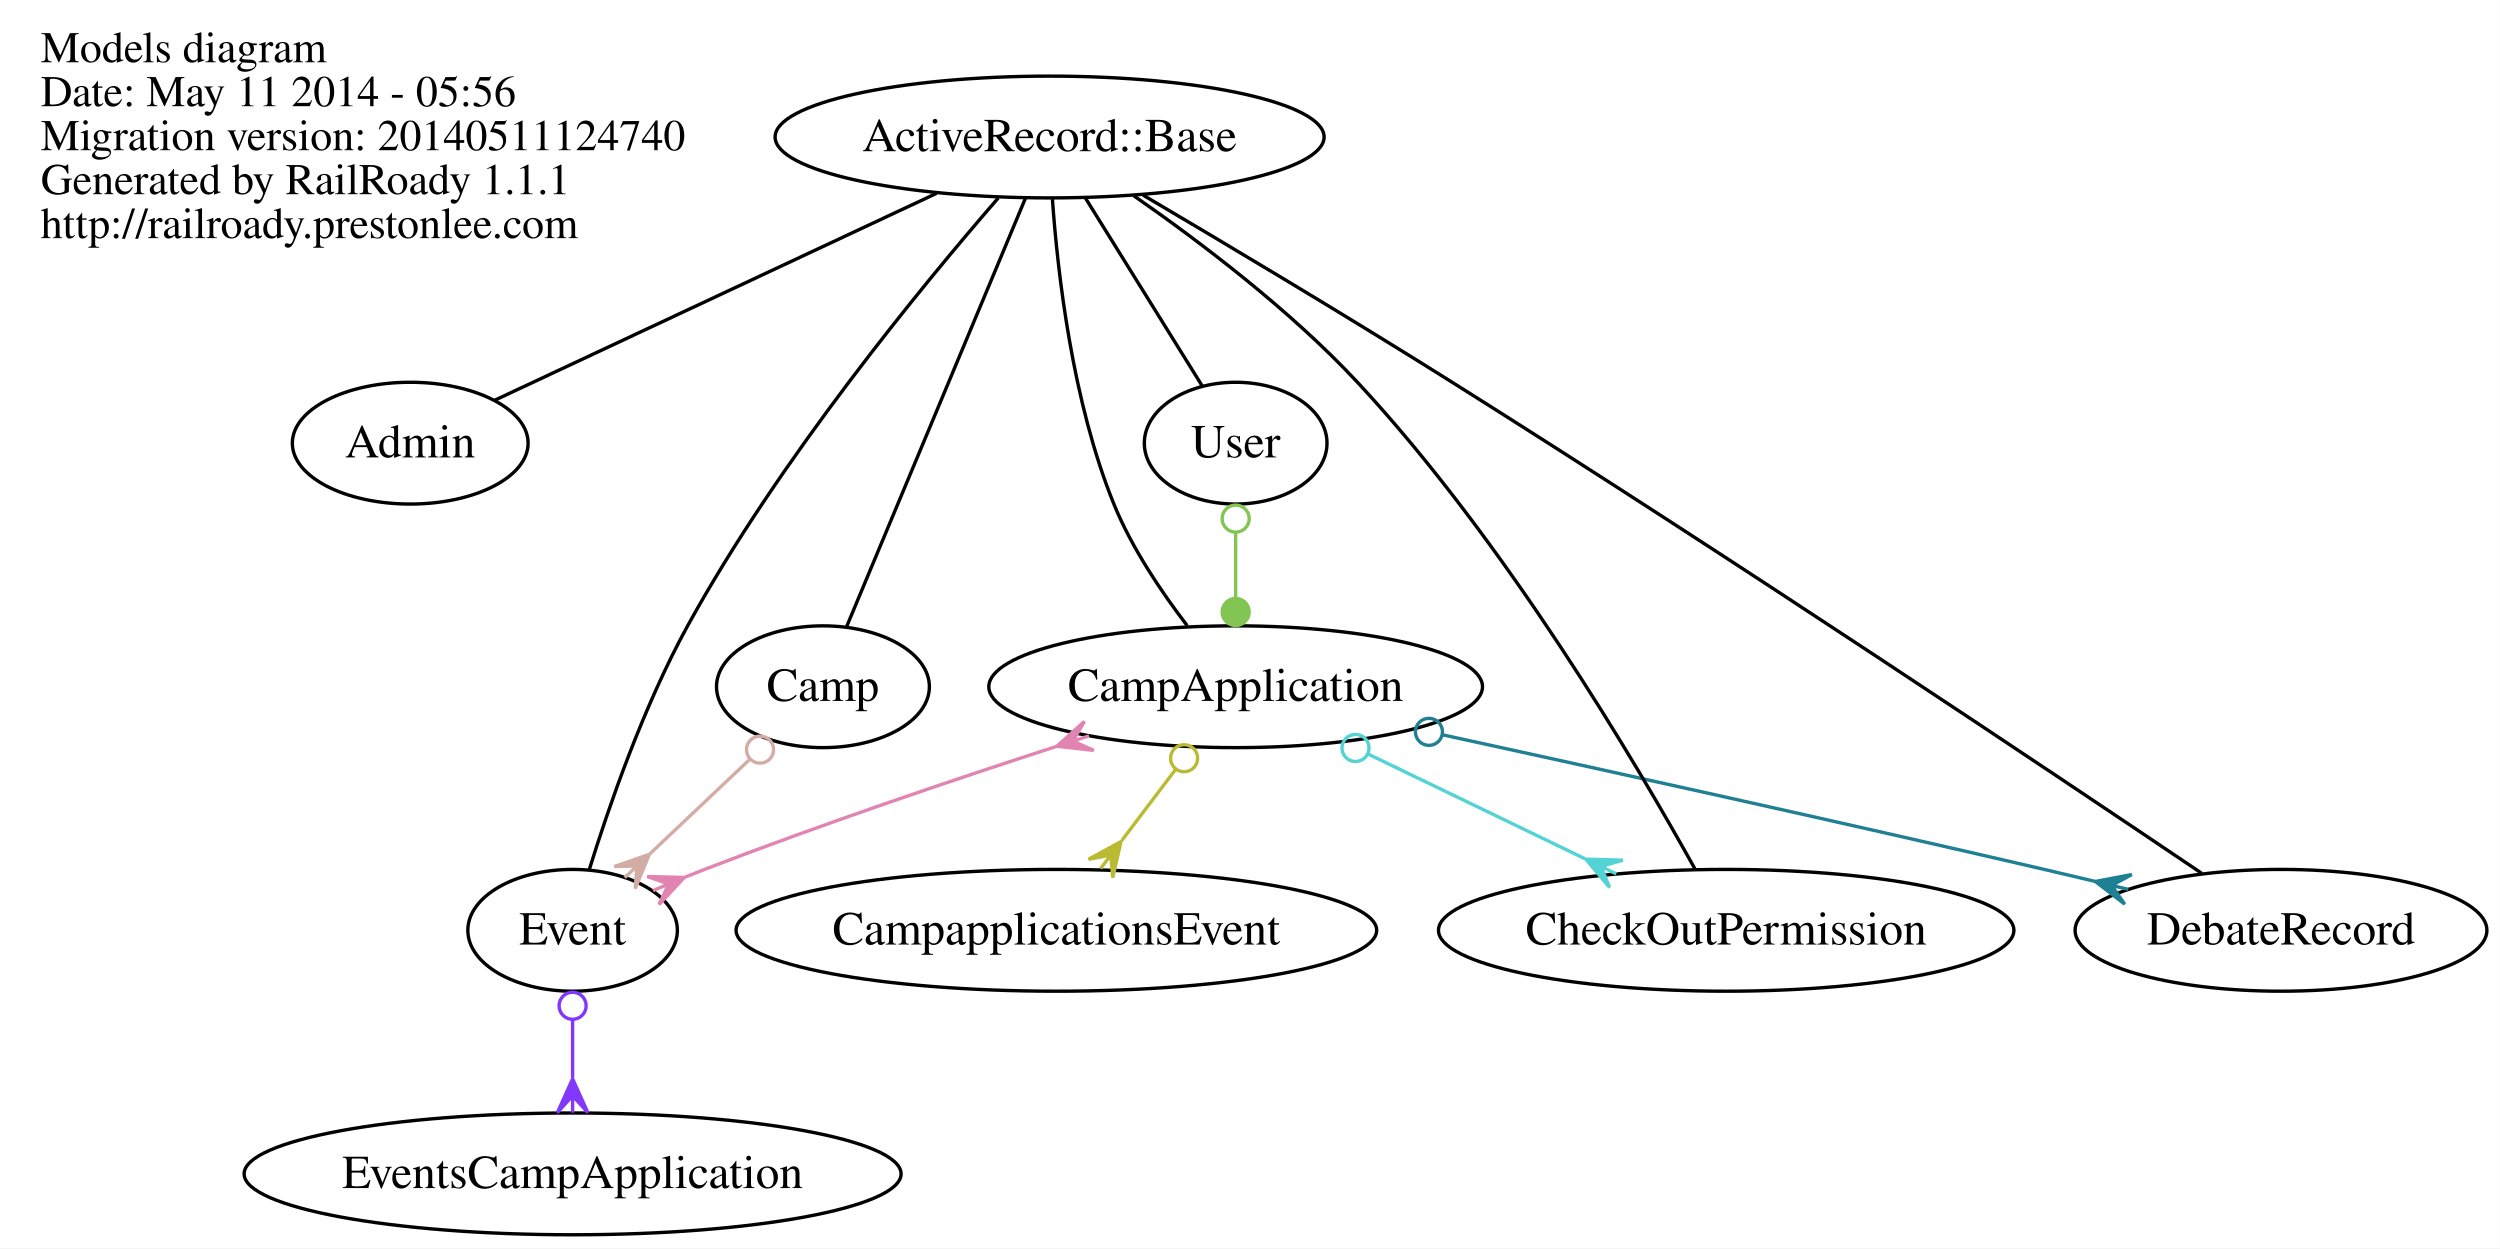
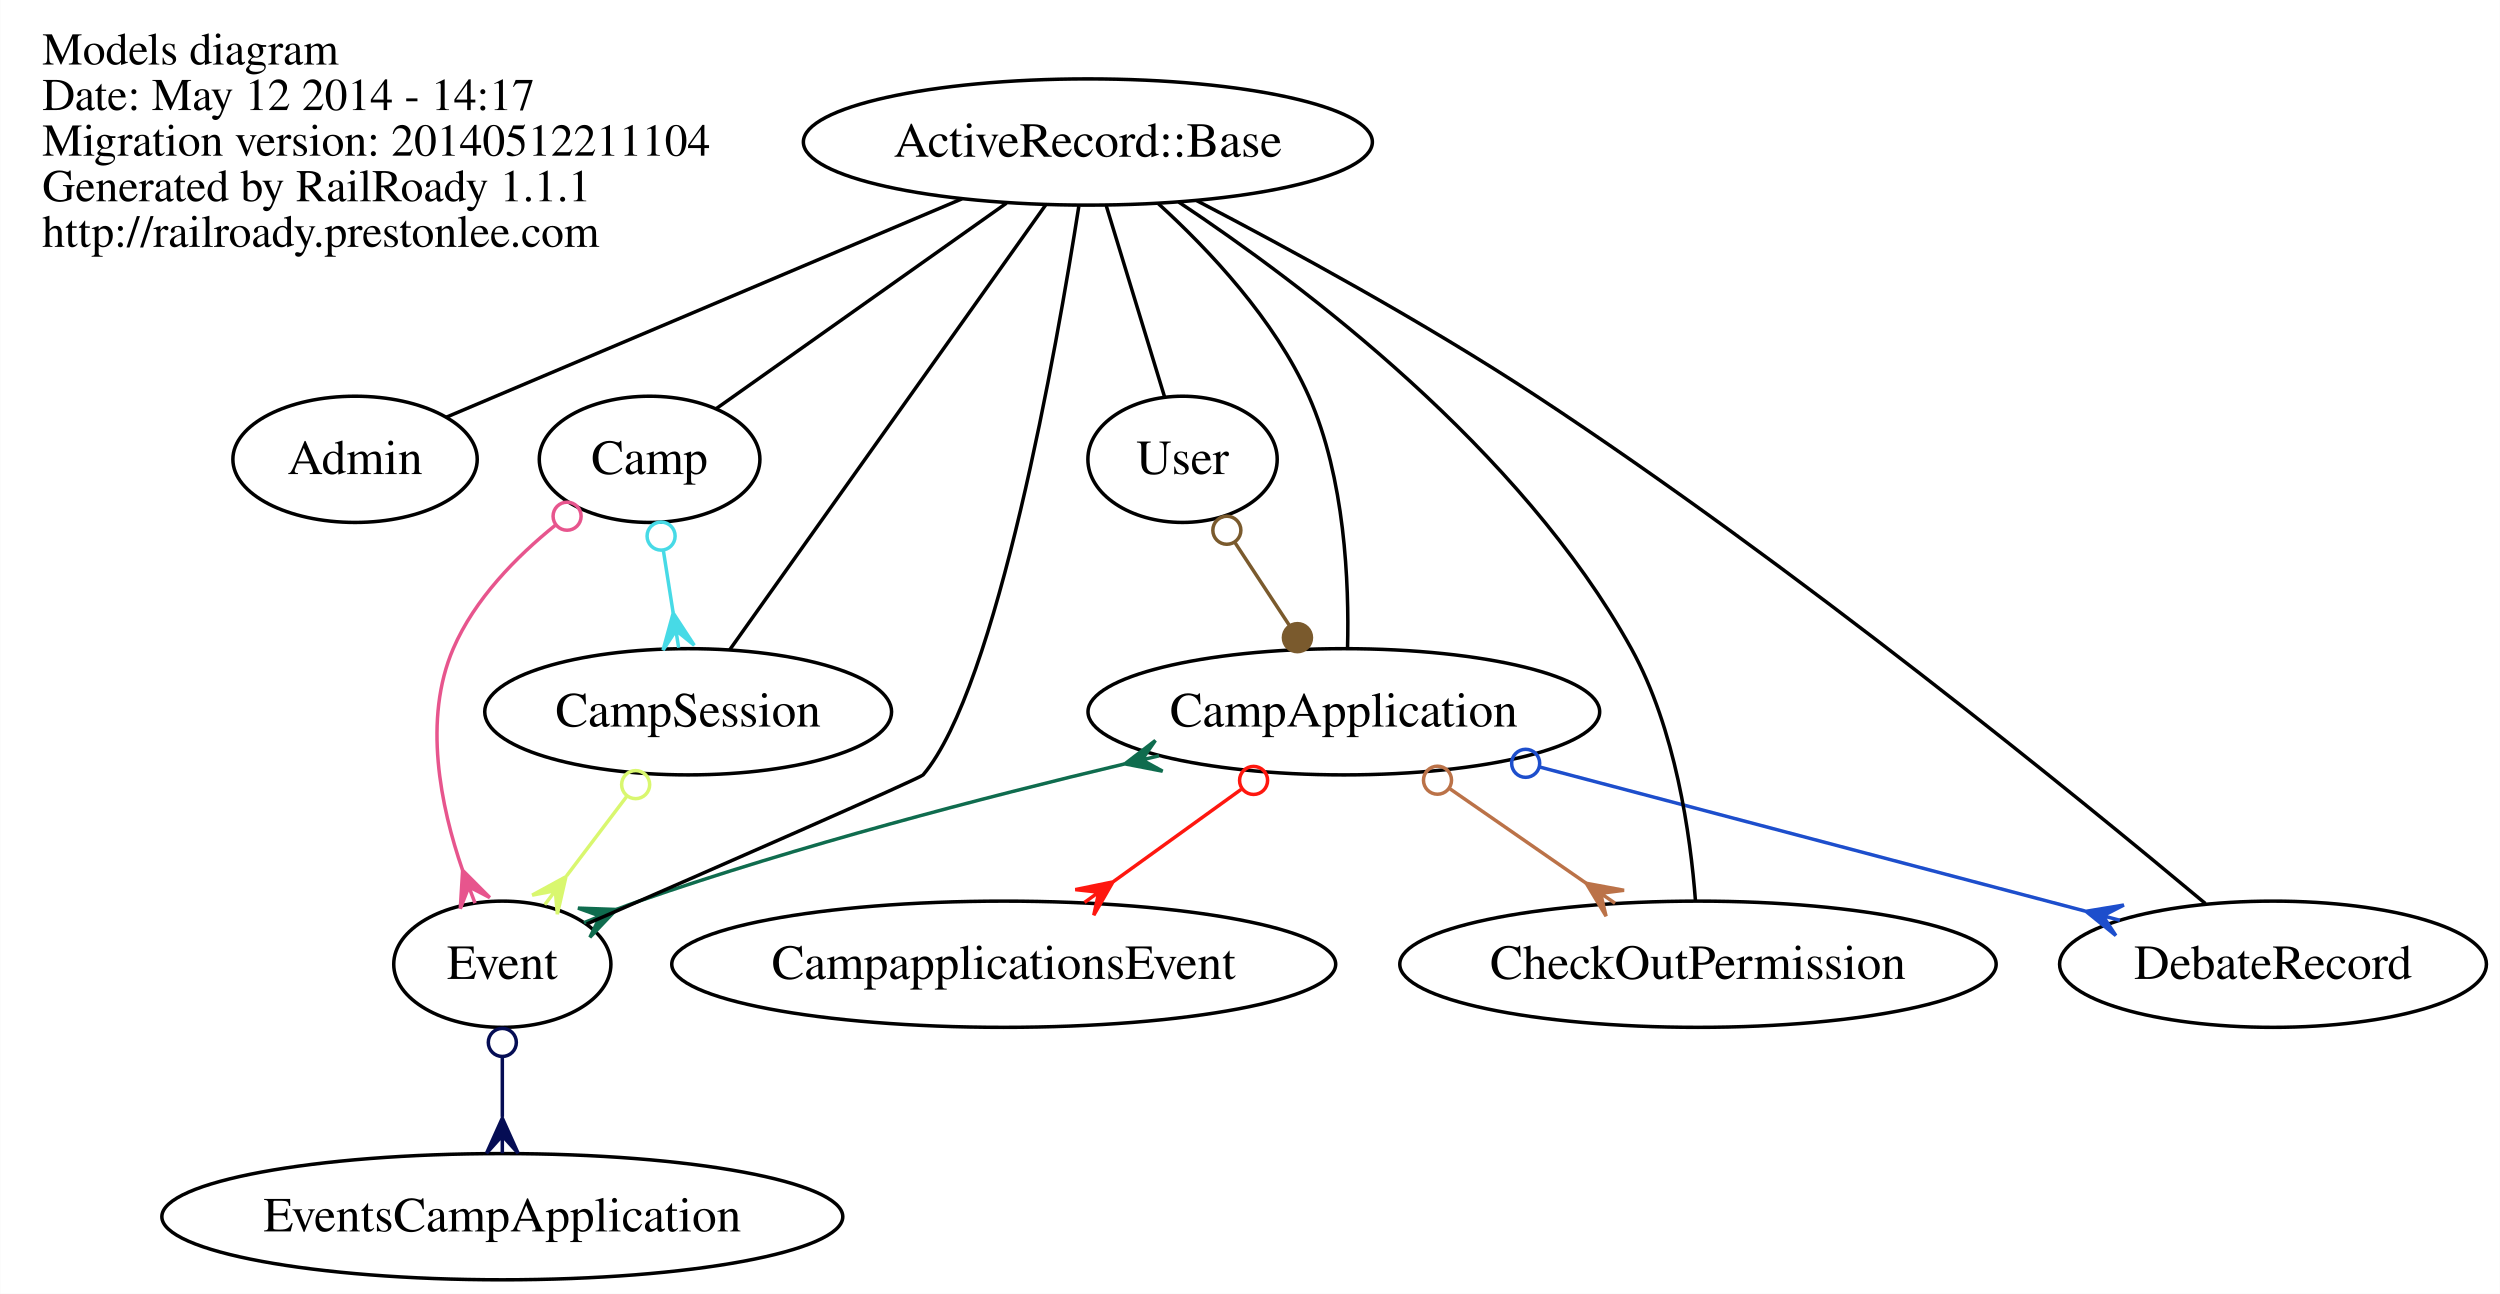
- <svg xmlns="http://www.w3.org/2000/svg" width="739pt" height="369pt" viewBox="0.00 0.00 738.90 369.00">
+ <svg xmlns="http://www.w3.org/2000/svg" width="713pt" height="369pt" viewBox="0.00 0.00 712.90 369.00">
  <g id="graph0" class="graph" transform="scale(1 1) rotate(0) translate(4 365)">
-     <polygon fill="white" stroke="none" points="-4,4 -4,-365 734.896,-365 734.896,4 -4,4" />
+     <polygon fill="white" stroke="none" points="-4,4 -4,-365 708.896,-365 708.896,4 -4,4" />
    <g id="node1" class="node">
      <text text-anchor="start" x="8" y="-346.6" font-family="Times,serif" font-size="13.00">Models diagram</text>
-       <text text-anchor="start" x="8" y="-333.6" font-family="Times,serif" font-size="13.00">Date: May 11 2014 - 05:56</text>
-       <text text-anchor="start" x="8" y="-320.6" font-family="Times,serif" font-size="13.00">Migration version: 20140511124740</text>
+       <text text-anchor="start" x="8" y="-333.6" font-family="Times,serif" font-size="13.00">Date: May 12 2014 - 14:17</text>
+       <text text-anchor="start" x="8" y="-320.6" font-family="Times,serif" font-size="13.00">Migration version: 20140512211104</text>
      <text text-anchor="start" x="8" y="-307.6" font-family="Times,serif" font-size="13.00">Generated by RailRoady 1.1.1</text>
      <text text-anchor="start" x="8" y="-294.6" font-family="Times,serif" font-size="13.00">http://railroady.prestonlee.com</text>
    </g>
    <g id="node2" class="node">
-       <ellipse fill="none" stroke="black" cx="117.212" cy="-234" rx="34.846" ry="18" />
-       <text text-anchor="middle" x="117.212" y="-229.8" font-family="Times,serif" font-size="14.00">Admin</text>
+       <ellipse fill="none" stroke="black" cx="97.212" cy="-234" rx="34.846" ry="18" />
+       <text text-anchor="middle" x="97.212" y="-229.8" font-family="Times,serif" font-size="14.00">Admin</text>
    </g>
    <g id="node3" class="node">
-       <ellipse fill="none" stroke="black" cx="239.212" cy="-162" rx="31.464" ry="18" />
-       <text text-anchor="middle" x="239.212" y="-157.8" font-family="Times,serif" font-size="14.00">Camp</text>
+       <ellipse fill="none" stroke="black" cx="181.212" cy="-234" rx="31.464" ry="18" />
+       <text text-anchor="middle" x="181.212" y="-229.8" font-family="Times,serif" font-size="14.00">Camp</text>
+     </g>
+     <g id="node5" class="node">
+       <ellipse fill="none" stroke="black" cx="192.212" cy="-162" rx="58.017" ry="18" />
+       <text text-anchor="middle" x="192.212" y="-157.8" font-family="Times,serif" font-size="14.00">CampSession</text>
+     </g>
+     <g id="edge3" class="edge">
+       <path fill="none" stroke="#47dae6" d="M185.142,-207.987C186.044,-202.249 187.007,-196.121 187.923,-190.293" />
+       <ellipse fill="none" stroke="#47dae6" cx="184.495" cy="-212.103" rx="4" ry="4" />
+       <polygon fill="#47dae6" stroke="#47dae6" points="187.945,-190.154 193.942,-180.974 188.721,-185.215 189.497,-180.275 189.497,-180.275 189.497,-180.275 188.721,-185.215 185.052,-179.577 187.945,-190.154 187.945,-190.154" />
+     </g>
+     <g id="node8" class="node">
+       <ellipse fill="none" stroke="black" cx="139.212" cy="-90" rx="30.971" ry="18" />
+       <text text-anchor="middle" x="139.212" y="-85.8" font-family="Times,serif" font-size="14.00">Event</text>
+     </g>
+     <g id="edge2" class="edge">
+       <path fill="none" stroke="#e7558d" d="M154.359,-215.232C143.118,-206.171 131.273,-194.081 125.212,-180 116.55,-159.877 121.557,-135.132 127.869,-116.847" />
+       <ellipse fill="none" stroke="#e7558d" cx="157.684" cy="-217.778" rx="4" ry="4" />
+       <polygon fill="#e7558d" stroke="#e7558d" points="127.895,-116.777 135.64,-109.014 129.663,-112.1 131.431,-107.423 131.431,-107.423 131.431,-107.423 129.663,-112.1 127.222,-105.832 127.895,-116.777 127.895,-116.777" />
+     </g>
+     <g id="node4" class="node">
+       <ellipse fill="none" stroke="black" cx="379.212" cy="-162" rx="72.965" ry="18" />
+       <text text-anchor="middle" x="379.212" y="-157.8" font-family="Times,serif" font-size="14.00">CampApplication</text>
+     </g>
+     <g id="node6" class="node">
+       <ellipse fill="none" stroke="black" cx="480.212" cy="-90" rx="85.044" ry="18" />
+       <text text-anchor="middle" x="480.212" y="-85.8" font-family="Times,serif" font-size="14.00">CheckOutPermission</text>
+     </g>
+     <g id="edge8" class="edge">
+       <path fill="none" stroke="#bb7248" d="M409.346,-140.115C421.618,-131.609 435.817,-121.768 448.268,-113.139" />
+       <ellipse fill="none" stroke="#bb7248" cx="405.925" cy="-142.486" rx="4" ry="4" />
+       <polygon fill="#bb7248" stroke="#bb7248" points="448.345,-113.086 459.127,-111.088 452.454,-110.238 456.564,-107.39 456.564,-107.39 456.564,-107.39 452.454,-110.238 454,-103.691 448.345,-113.086 448.345,-113.086" />
    </g>
    <g id="node7" class="node">
-       <ellipse fill="none" stroke="black" cx="165.212" cy="-90" rx="30.971" ry="18" />
-       <text text-anchor="middle" x="165.212" y="-85.8" font-family="Times,serif" font-size="14.00">Event</text>
-     </g>
-     <g id="edge2" class="edge">
-       <path fill="none" stroke="#d3aca6" d="M217.589,-140.546C208.332,-131.789 197.513,-121.555 188.119,-112.669" />
-       <ellipse fill="none" stroke="#d3aca6" cx="220.612" cy="-143.406" rx="4" ry="4" />
-       <polygon fill="#d3aca6" stroke="#d3aca6" points="187.894,-112.456 183.721,-102.315 184.261,-109.02 180.629,-105.584 180.629,-105.584 180.629,-105.584 184.261,-109.02 177.536,-108.853 187.894,-112.456 187.894,-112.456" />
-     </g>
-     <g id="node4" class="node">
-       <ellipse fill="none" stroke="black" cx="361.212" cy="-162" rx="72.965" ry="18" />
-       <text text-anchor="middle" x="361.212" y="-157.8" font-family="Times,serif" font-size="14.00">CampApplication</text>
-     </g>
-     <g id="node5" class="node">
-       <ellipse fill="none" stroke="black" cx="506.212" cy="-90" rx="85.044" ry="18" />
-       <text text-anchor="middle" x="506.212" y="-85.8" font-family="Times,serif" font-size="14.00">CheckOutPermission</text>
+       <ellipse fill="none" stroke="black" cx="644.212" cy="-90" rx="60.87" ry="18" />
+       <text text-anchor="middle" x="644.212" y="-85.8" font-family="Times,serif" font-size="14.00">DebateRecord</text>
    </g>
    <g id="edge7" class="edge">
-       <path fill="none" stroke="#53d3d3" d="M400.276,-142.141C420.115,-132.564 444.23,-120.922 464.438,-111.167" />
-       <ellipse fill="none" stroke="#53d3d3" cx="396.635" cy="-143.899" rx="4" ry="4" />
-       <polygon fill="#53d3d3" stroke="#53d3d3" points="464.707,-111.037 475.669,-110.742 469.21,-108.863 473.712,-106.689 473.712,-106.689 473.712,-106.689 469.21,-108.863 471.756,-102.637 464.707,-111.037 464.707,-111.037" />
-     </g>
-     <g id="node6" class="node">
-       <ellipse fill="none" stroke="black" cx="670.212" cy="-90" rx="60.87" ry="18" />
-       <text text-anchor="middle" x="670.212" y="-85.8" font-family="Times,serif" font-size="14.00">DebateRecord</text>
+       <path fill="none" stroke="#1d4ecc" d="M435.228,-146.203C481.065,-134.095 545.473,-117.082 590.635,-105.152" />
+       <ellipse fill="none" stroke="#1d4ecc" cx="431.069" cy="-147.302" rx="4" ry="4" />
+       <polygon fill="#1d4ecc" stroke="#1d4ecc" points="590.866,-105.091 601.684,-106.888 595.7,-103.814 600.535,-102.537 600.535,-102.537 600.535,-102.537 595.7,-103.814 599.385,-98.186 590.866,-105.091 590.866,-105.091" />
    </g>
    <g id="edge6" class="edge">
-       <path fill="none" stroke="#1f7f93" d="M422.312,-147.803C470.648,-137.279 539.819,-122.028 600.212,-108 605.111,-106.862 610.199,-105.662 615.295,-104.447" />
-       <ellipse fill="none" stroke="#1f7f93" cx="418.347" cy="-148.666" rx="4" ry="4" />
-       <polygon fill="#1f7f93" stroke="#1f7f93" points="615.333,-104.438 626.106,-106.483 620.195,-103.273 625.057,-102.107 625.057,-102.107 625.057,-102.107 620.195,-103.273 624.008,-97.731 615.333,-104.438 615.333,-104.438" />
+       <path fill="none" stroke="#0f6c4e" d="M316.601,-147.107C276.562,-137.583 223.779,-123.834 178.212,-108 176.114,-107.271 173.972,-106.479 171.823,-105.649" />
+       <polygon fill="#0f6c4e" stroke="#0f6c4e" points="316.76,-147.144 325.463,-153.816 321.627,-148.29 326.494,-149.436 326.494,-149.436 326.494,-149.436 321.627,-148.29 327.525,-145.056 316.76,-147.144 316.76,-147.144" />
+       <polygon fill="#0f6c4e" stroke="#0f6c4e" points="171.749,-105.619 164.192,-97.673 167.12,-103.729 162.491,-101.839 162.491,-101.839 162.491,-101.839 167.12,-103.729 160.79,-106.006 171.749,-105.619 171.749,-105.619" />
+     </g>
+     <g id="node11" class="node">
+       <ellipse fill="none" stroke="black" cx="282.212" cy="-90" rx="94.681" ry="18" />
+       <text text-anchor="middle" x="282.212" y="-85.8" font-family="Times,serif" font-size="14.00">CampapplicationsEvent</text>
    </g>
    <g id="edge5" class="edge">
-       <path fill="none" stroke="#e184b2" d="M308.248,-144.369C277.62,-134.442 238.48,-121.225 204.212,-108 202.351,-107.282 200.449,-106.526 198.535,-105.749" />
-       <polygon fill="#e184b2" stroke="#e184b2" points="308.358,-144.405 316.495,-151.756 313.117,-145.939 317.876,-147.473 317.876,-147.473 317.876,-147.473 313.117,-145.939 319.257,-143.19 308.358,-144.405 308.358,-144.405" />
-       <polygon fill="#e184b2" stroke="#e184b2" points="198.226,-105.619 190.742,-97.604 193.614,-103.687 189.003,-101.755 189.003,-101.755 189.003,-101.755 193.614,-103.687 187.264,-105.905 198.226,-105.619 198.226,-105.619" />
+       <path fill="none" stroke="#fe170f" d="M349.929,-139.868C338.41,-131.556 325.167,-121.998 313.463,-113.553" />
+       <ellipse fill="none" stroke="#fe170f" cx="353.471" cy="-142.424" rx="4" ry="4" />
+       <polygon fill="#fe170f" stroke="#fe170f" points="313.37,-113.485 307.894,-103.984 309.315,-110.559 305.261,-107.633 305.261,-107.633 305.261,-107.633 309.315,-110.559 302.627,-111.282 313.37,-113.485 313.37,-113.485" />
+     </g>
+     <g id="edge10" class="edge">
+       <path fill="none" stroke="#d9f76f" d="M174.8,-138.003C169.275,-130.707 163.151,-122.619 157.563,-115.238" />
+       <ellipse fill="none" stroke="#d9f76f" cx="177.237" cy="-141.222" rx="4" ry="4" />
+       <polygon fill="#d9f76f" stroke="#d9f76f" points="157.353,-114.961 154.905,-104.272 154.335,-110.974 151.317,-106.988 151.317,-106.988 151.317,-106.988 154.335,-110.974 147.729,-109.705 157.353,-114.961 157.353,-114.961" />
+     </g>
+     <g id="node12" class="node">
+       <ellipse fill="none" stroke="black" cx="139.212" cy="-18" rx="97.103" ry="18" />
+       <text text-anchor="middle" x="139.212" y="-13.8" font-family="Times,serif" font-size="14.00">EventsCampApplication</text>
+     </g>
+     <g id="edge14" class="edge">
+       <path fill="none" stroke="#050d54" d="M139.212,-63.64C139.212,-58.063 139.212,-52.132 139.212,-46.476" />
+       <ellipse fill="none" stroke="#050d54" cx="139.212" cy="-67.697" rx="4" ry="4" />
+       <polygon fill="#050d54" stroke="#050d54" points="139.212,-46.104 143.712,-36.104 139.212,-41.104 139.212,-36.104 139.212,-36.104 139.212,-36.104 139.212,-41.104 134.712,-36.104 139.212,-46.104 139.212,-46.104" />
+     </g>
+     <g id="node9" class="node">
+       <ellipse fill="none" stroke="black" cx="333.212" cy="-234" rx="27" ry="18" />
+       <text text-anchor="middle" x="333.212" y="-229.8" font-family="Times,serif" font-size="14.00">User</text>
+     </g>
+     <g id="edge16" class="edge">
+       <path fill="none" stroke="#7a5a2d" d="M348.181,-210.221C353.165,-202.636 358.725,-194.176 363.746,-186.535" />
+       <ellipse fill="none" stroke="#7a5a2d" cx="345.847" cy="-213.773" rx="4" ry="4" />
+       <ellipse fill="#7a5a2d" stroke="#7a5a2d" cx="365.977" cy="-183.14" rx="4" ry="4" />
    </g>
    <g id="node10" class="node">
-       <ellipse fill="none" stroke="black" cx="308.212" cy="-90" rx="94.681" ry="18" />
-       <text text-anchor="middle" x="308.212" y="-85.8" font-family="Times,serif" font-size="14.00">CampapplicationsEvent</text>
-     </g>
-     <g id="edge4" class="edge">
-       <path fill="none" stroke="#babb32" d="M343.541,-137.661C338.43,-130.91 332.824,-123.507 327.613,-116.625" />
-       <ellipse fill="none" stroke="#babb32" cx="345.967" cy="-140.866" rx="4" ry="4" />
-       <polygon fill="#babb32" stroke="#babb32" points="327.328,-116.248 324.879,-105.559 324.31,-112.262 321.292,-108.275 321.292,-108.275 321.292,-108.275 324.31,-112.262 317.704,-110.992 327.328,-116.248 327.328,-116.248" />
-     </g>
-     <g id="node11" class="node">
-       <ellipse fill="none" stroke="black" cx="165.212" cy="-18" rx="97.103" ry="18" />
-       <text text-anchor="middle" x="165.212" y="-13.8" font-family="Times,serif" font-size="14.00">EventsCampApplication</text>
-     </g>
-     <g id="edge11" class="edge">
-       <path fill="none" stroke="#8237fc" d="M165.212,-63.64C165.212,-58.063 165.212,-52.132 165.212,-46.476" />
-       <ellipse fill="none" stroke="#8237fc" cx="165.212" cy="-67.697" rx="4" ry="4" />
-       <polygon fill="#8237fc" stroke="#8237fc" points="165.212,-46.104 169.712,-36.104 165.212,-41.104 165.212,-36.104 165.212,-36.104 165.212,-36.104 165.212,-41.104 160.712,-36.104 165.212,-46.104 165.212,-46.104" />
-     </g>
-     <g id="node8" class="node">
-       <ellipse fill="none" stroke="black" cx="361.212" cy="-234" rx="27" ry="18" />
-       <text text-anchor="middle" x="361.212" y="-229.8" font-family="Times,serif" font-size="14.00">User</text>
-     </g>
-     <g id="edge13" class="edge">
-       <path fill="none" stroke="#83c553" d="M361.212,-207.64C361.212,-201.348 361.212,-194.605 361.212,-188.316" />
-       <ellipse fill="none" stroke="#83c553" cx="361.212" cy="-211.697" rx="4" ry="4" />
-       <ellipse fill="#83c553" stroke="#83c553" cx="361.212" cy="-184.104" rx="4" ry="4" />
-     </g>
-     <g id="node9" class="node">
      <ellipse fill="none" stroke="black" cx="306.212" cy="-324.5" rx="81.142" ry="18" />
      <text text-anchor="middle" x="306.212" y="-320.3" font-family="Times,serif" font-size="14.00">ActiveRecord::Base</text>
    </g>
    <g id="edge1" class="edge">
-       <path fill="none" stroke="black" d="M272.857,-307.882C235.449,-290.365 175.638,-262.358 142.097,-246.653" />
+       <path fill="none" stroke="black" d="M270.283,-308.286C228.384,-290.544 160.153,-261.652 123.115,-245.969" />
    </g>
-     <g id="edge3" class="edge">
-       <path fill="none" stroke="black" d="M299.041,-306.324C286.078,-275.27 258.906,-210.177 246.129,-179.572" />
-     </g>
-     <g id="edge8" class="edge">
-       <path fill="none" stroke="black" d="M307.044,-306.128C308.585,-284.347 312.945,-246.202 325.212,-216 330.486,-203.015 339.289,-189.973 346.87,-180.075" />
+     <g id="edge4" class="edge">
+       <path fill="none" stroke="black" d="M282.993,-307.061C259.129,-290.166 222.416,-264.173 200.219,-248.457" />
    </g>
    <g id="edge9" class="edge">
-       <path fill="none" stroke="black" d="M331.102,-307.13C350.43,-293.701 377.217,-273.464 397.212,-252 440.927,-205.073 479.794,-139.118 496.929,-108.229" />
+       <path fill="none" stroke="black" d="M326.294,-306.926C340.833,-293.682 359.561,-273.782 369.212,-252 379.542,-228.686 380.74,-198.718 380.268,-180.189" />
    </g>
-     <g id="edge10" class="edge">
-       <path fill="none" stroke="black" d="M333.817,-307.34C358.059,-293.048 394.196,-271.498 425.212,-252 507.513,-200.262 603.386,-136.105 646.766,-106.861" />
+     <g id="edge11" class="edge">
+       <path fill="none" stroke="black" d="M294.227,-306.627C272.275,-275.721 225.868,-210.384 204.036,-179.647" />
    </g>
    <g id="edge12" class="edge">
-       <path fill="none" stroke="black" d="M291.021,-306.458C268.582,-280.614 226.317,-229.287 199.212,-180 186.14,-156.231 175.863,-126.39 170.164,-108.012" />
+       <path fill="none" stroke="black" d="M332.118,-307.368C367.393,-283.929 429.736,-236.976 461.212,-180 473.818,-157.181 478.067,-126.805 479.495,-108.092" />
    </g>
-     <g id="edge14" class="edge">
-       <path fill="none" stroke="black" d="M316.816,-306.436C326.805,-290.363 341.65,-266.477 351.379,-250.822" />
+     <g id="edge13" class="edge">
+       <path fill="none" stroke="black" d="M337.203,-307.804C363.592,-294.061 402.205,-273.05 434.212,-252 507.715,-203.659 588.761,-137.549 624.935,-107.305" />
+     </g>
+     <g id="edge15" class="edge">
+       <path fill="none" stroke="black" d="M303.636,-306.215C297.375,-266.21 280.308,-168.769 259.212,-144 258.372,-143.014 198.074,-116.642 163.285,-101.478" />
+     </g>
+     <g id="edge17" class="edge">
+       <path fill="none" stroke="black" d="M311.418,-306.436C316.229,-290.665 323.336,-267.37 328.113,-251.711" />
    </g>
  </g>
</svg>
